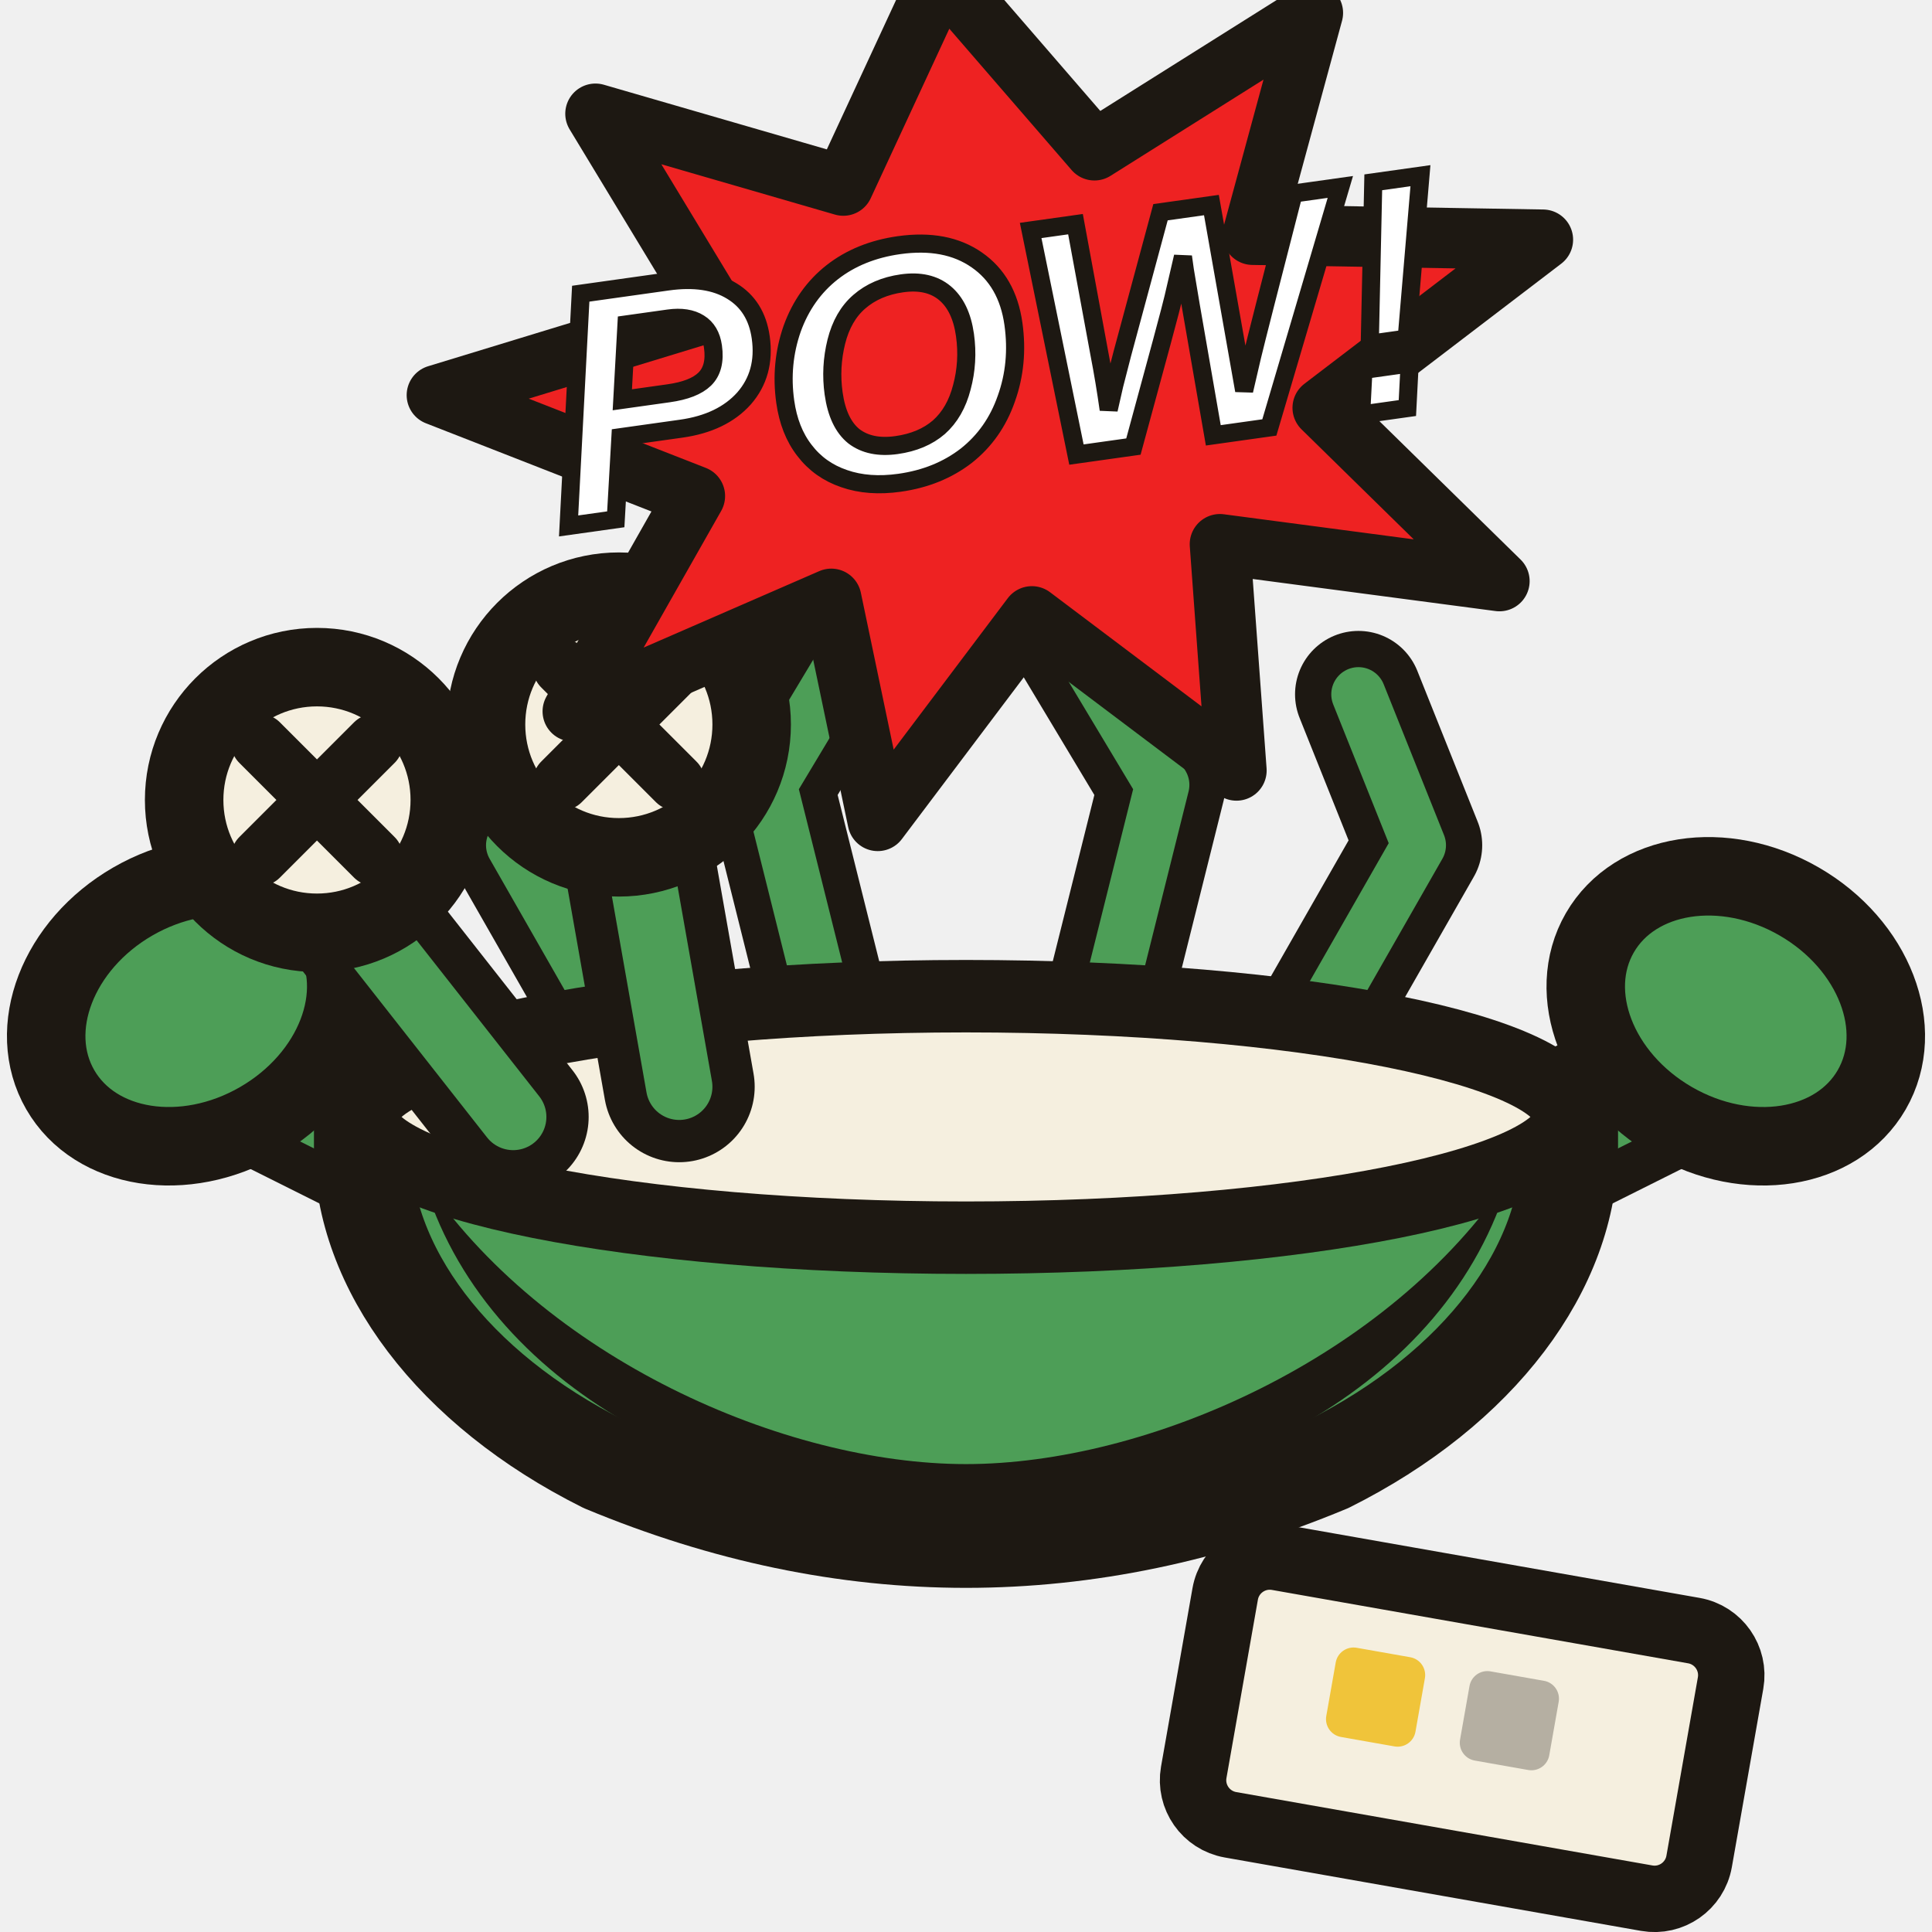
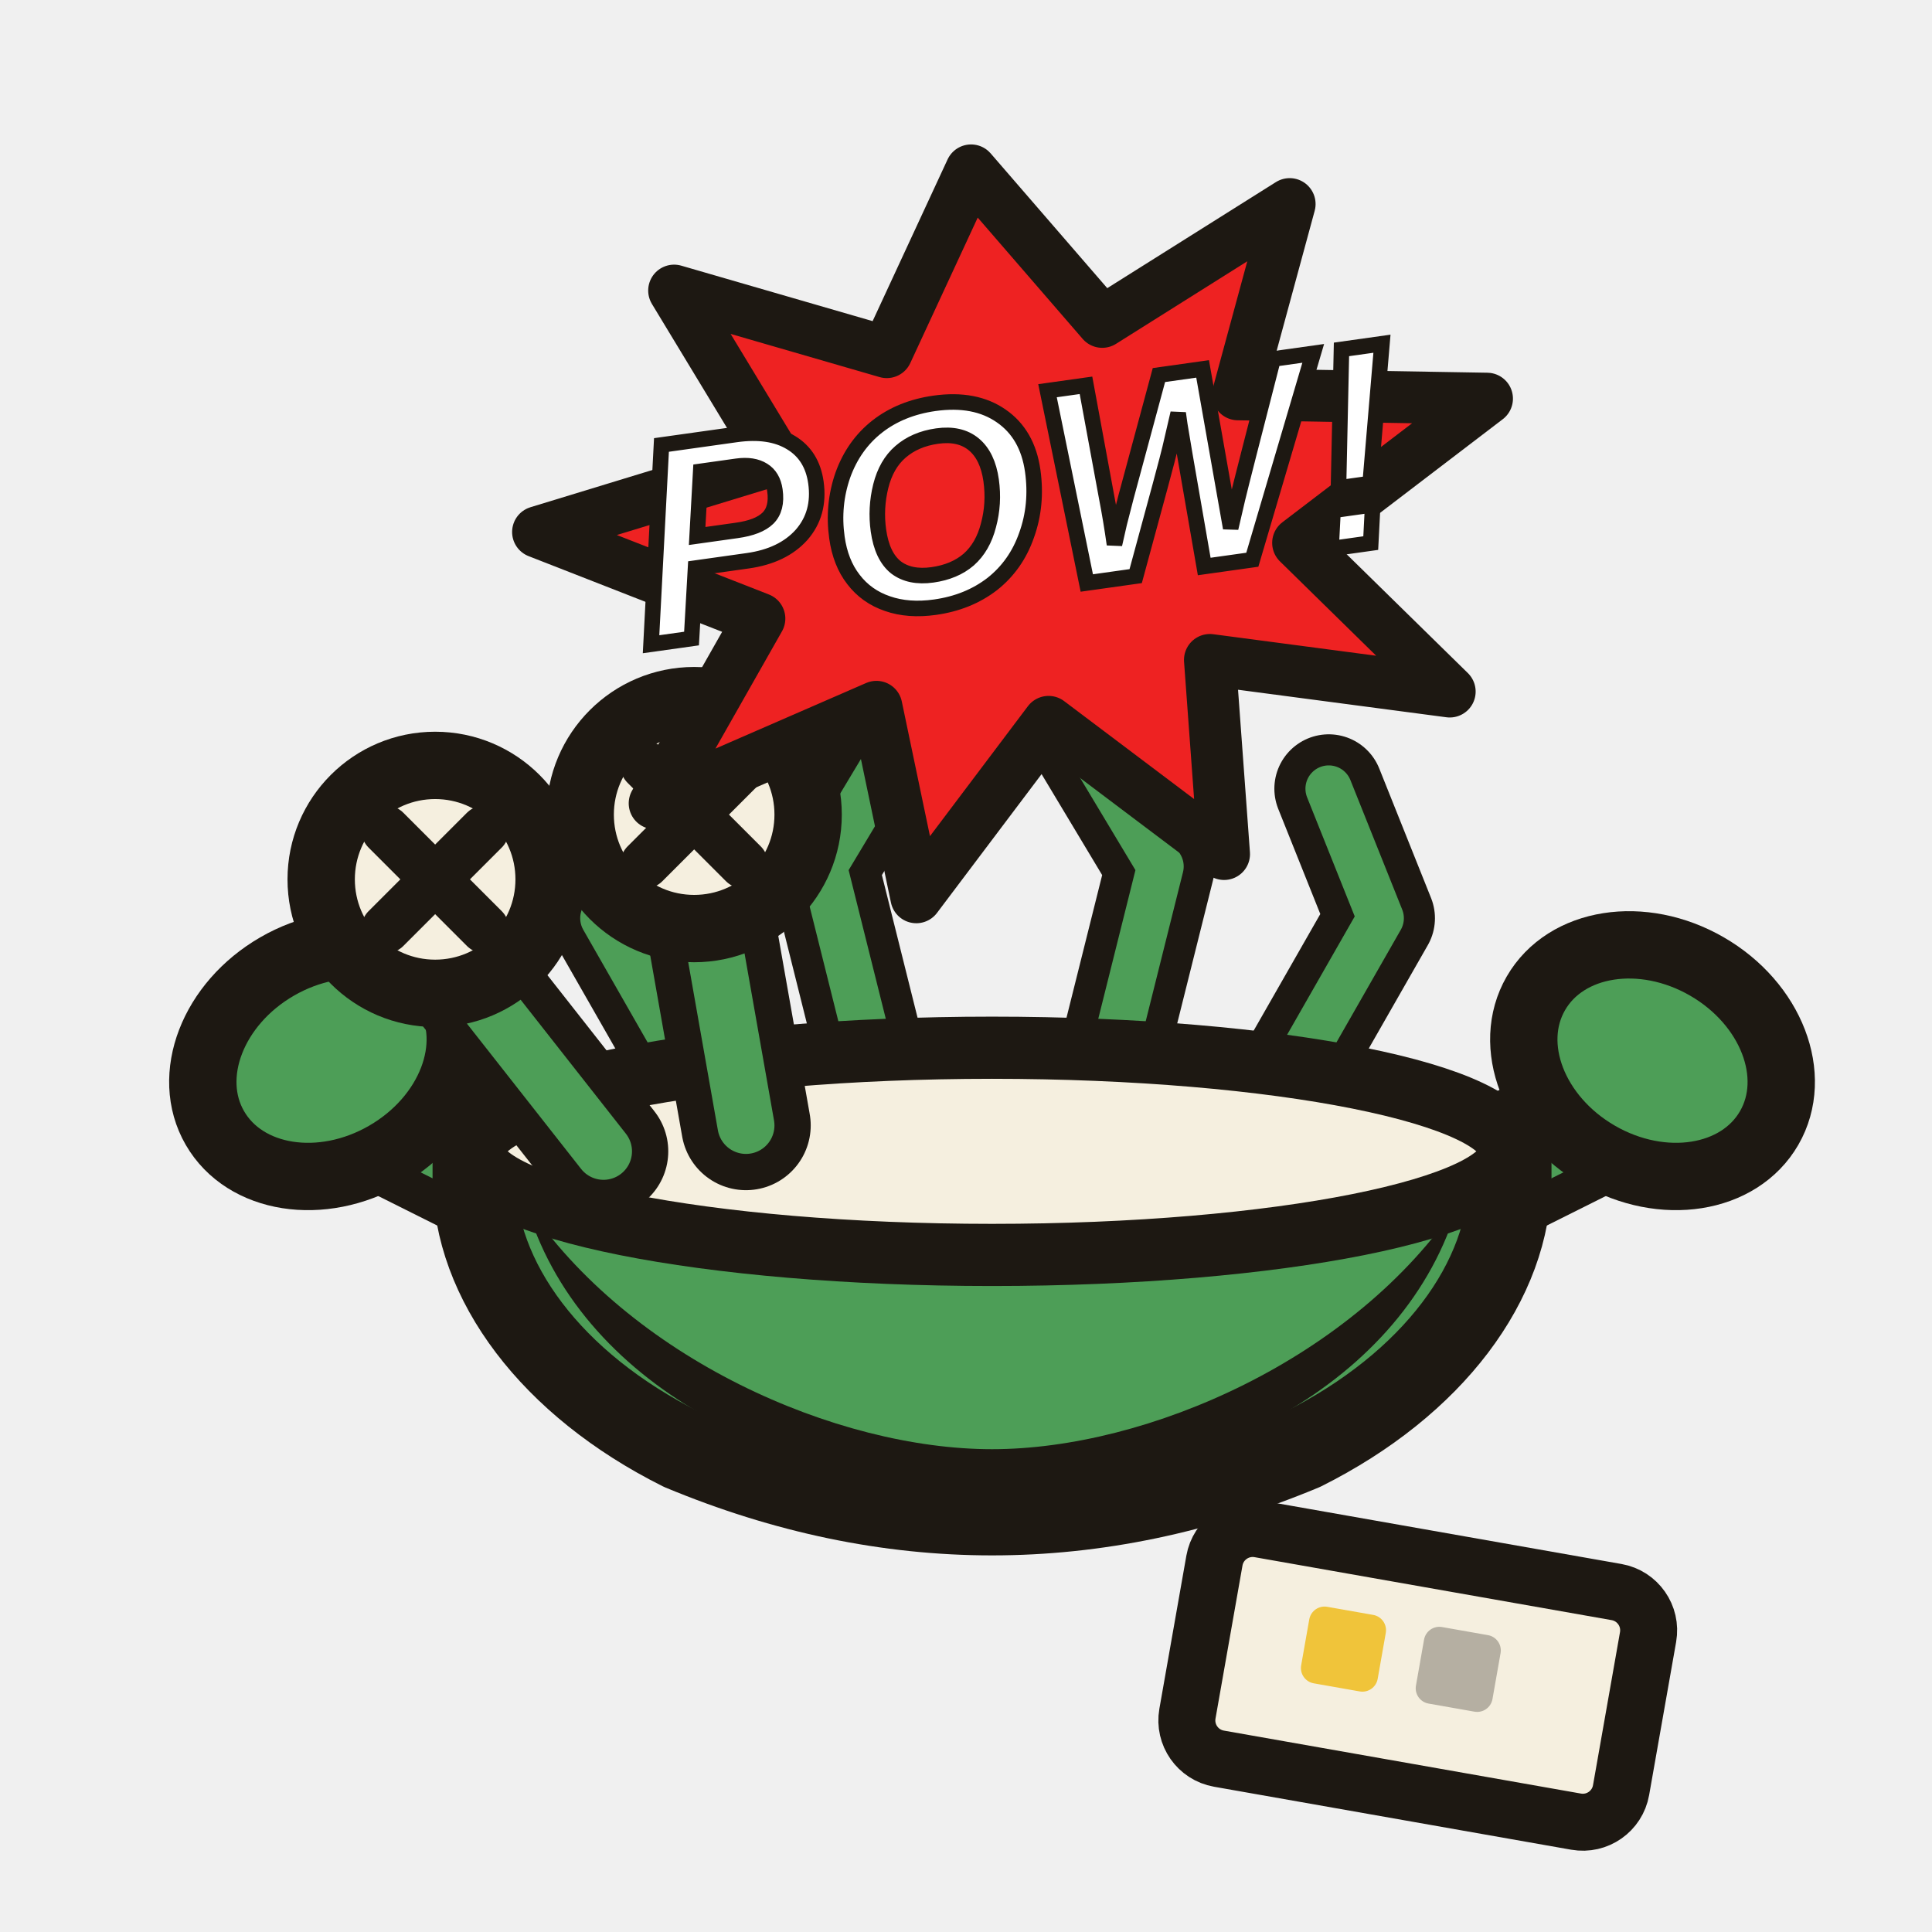
- <svg xmlns="http://www.w3.org/2000/svg" viewBox="0 0 64 64">
+ <svg xmlns="http://www.w3.org/2000/svg" viewBox="-6.3 -7.45 74.59 74.59">
  <g fill="none" stroke-linecap="round" stroke-linejoin="round">
    <g stroke="#1d1812" stroke-width="4.2">
      <path d="M21 35 L17 28 L19 23" />
      <path d="M27.5 34 L25.5 26 L28.5 21" />
      <path d="M36.5 34 L38.5 26 L35.5 21" />
      <path d="M43 35 L47 28 L45 23" />
    </g>
    <g stroke="#4d9e57" stroke-width="1.8">
      <path d="M21 35 L17 28 L19 23" />
      <path d="M27.5 34 L25.5 26 L28.5 21" />
      <path d="M36.5 34 L38.5 26 L35.5 21" />
      <path d="M43 35 L47 28 L45 23" />
    </g>
  </g>
  <g fill="none" stroke-linecap="round">
    <path d="M15 39 L9 36" stroke="#1d1812" stroke-width="5.5" />
    <path d="M49 39 L55 36" stroke="#1d1812" stroke-width="5.5" />
    <path d="M15 39 L9 36" stroke="#4d9e57" stroke-width="2.4" />
    <path d="M49 39 L55 36" stroke="#4d9e57" stroke-width="2.4" />
  </g>
  <ellipse cx="6.5" cy="33.5" rx="5.2" ry="4.2" fill="#4d9e57" stroke="#1d1812" stroke-width="2.6" transform="rotate(-30 6.5 33.5)" />
  <ellipse cx="57.5" cy="33.5" rx="5.2" ry="4.2" fill="#4d9e57" stroke="#1d1812" stroke-width="2.6" transform="rotate(30 57.5 33.5)" />
  <path d="M12 38 C12 42 15 46 20 48.5 Q26 51 32 51 Q38 51 44 48.5 C49 46 52 42 52 38 L52 37 L12 37 Z" fill="#4d9e57" stroke="#1d1812" stroke-width="3.2" stroke-linejoin="round" />
  <ellipse cx="32" cy="37" rx="20" ry="4" fill="#f5efdf" stroke="#1d1812" stroke-width="2.4" />
  <path d="M14 39 C18 45 26 48.5 32 48.5 C38 48.5 46 45 50 39 C48 46 40 50 32 50 C24 50 16 46 14 39 Z" fill="#1d1812" />
  <g fill="none" stroke-linecap="round">
    <path d="M17 37 L11.5 30" stroke="#1d1812" stroke-width="5" />
    <path d="M22.5 36 L21 27.5" stroke="#1d1812" stroke-width="5" />
    <path d="M17 37 L11.5 30" stroke="#4d9e57" stroke-width="2.2" />
    <path d="M22.5 36 L21 27.5" stroke="#4d9e57" stroke-width="2.2" />
  </g>
  <circle cx="10.5" cy="26.5" r="4.4" fill="#f5efdf" stroke="#1d1812" stroke-width="2.6" />
  <path d="M8.6 24.6 L12.4 28.4 M12.4 24.6 L8.6 28.4" stroke="#1d1812" stroke-width="1.9" stroke-linecap="round" />
  <circle cx="20.5" cy="24" r="4.4" fill="#f5efdf" stroke="#1d1812" stroke-width="2.6" />
  <path d="M18.6 22.1 L22.4 25.9 M22.4 22.1 L18.6 25.9" stroke="#1d1812" stroke-width="1.9" stroke-linecap="round" />
  <g transform="rotate(10 50 57)">
    <rect x="40" y="53" width="17" height="9" rx="1.5" fill="#f5efdf" stroke="#1d1812" stroke-width="2.2" />
    <rect x="44" y="55.5" width="3" height="3" rx="0.6" fill="#f0c43a" />
    <rect x="48.5" y="55.5" width="3" height="3" rx="0.6" fill="#1d1812" opacity="0.3" />
  </g>
  <g transform="translate(33 12) rotate(-8)">
    <path d="M0,-13 L4.2,-6.5 L12,-10 L9,-3 L18.5,-1.5 L10.5,3 L15.5,9.5 L6.5,7 L6,14.5 L0,8.5 L-6,14.5 L-6.5,7 L-15.5,9.5 L-10.5,3 L-18.5,-1.5 L-9,-3 L-12,-10 L-4.2,-6.5 Z" fill="#e22" stroke="#1d1812" stroke-width="2" stroke-linejoin="round" />
    <text x="0" y="3.4" text-anchor="middle" font-family="Arial, sans-serif" font-size="11" font-weight="900" font-style="italic" fill="#fff" stroke="#1d1812" stroke-width="0.6">POW!</text>
  </g>
</svg>
